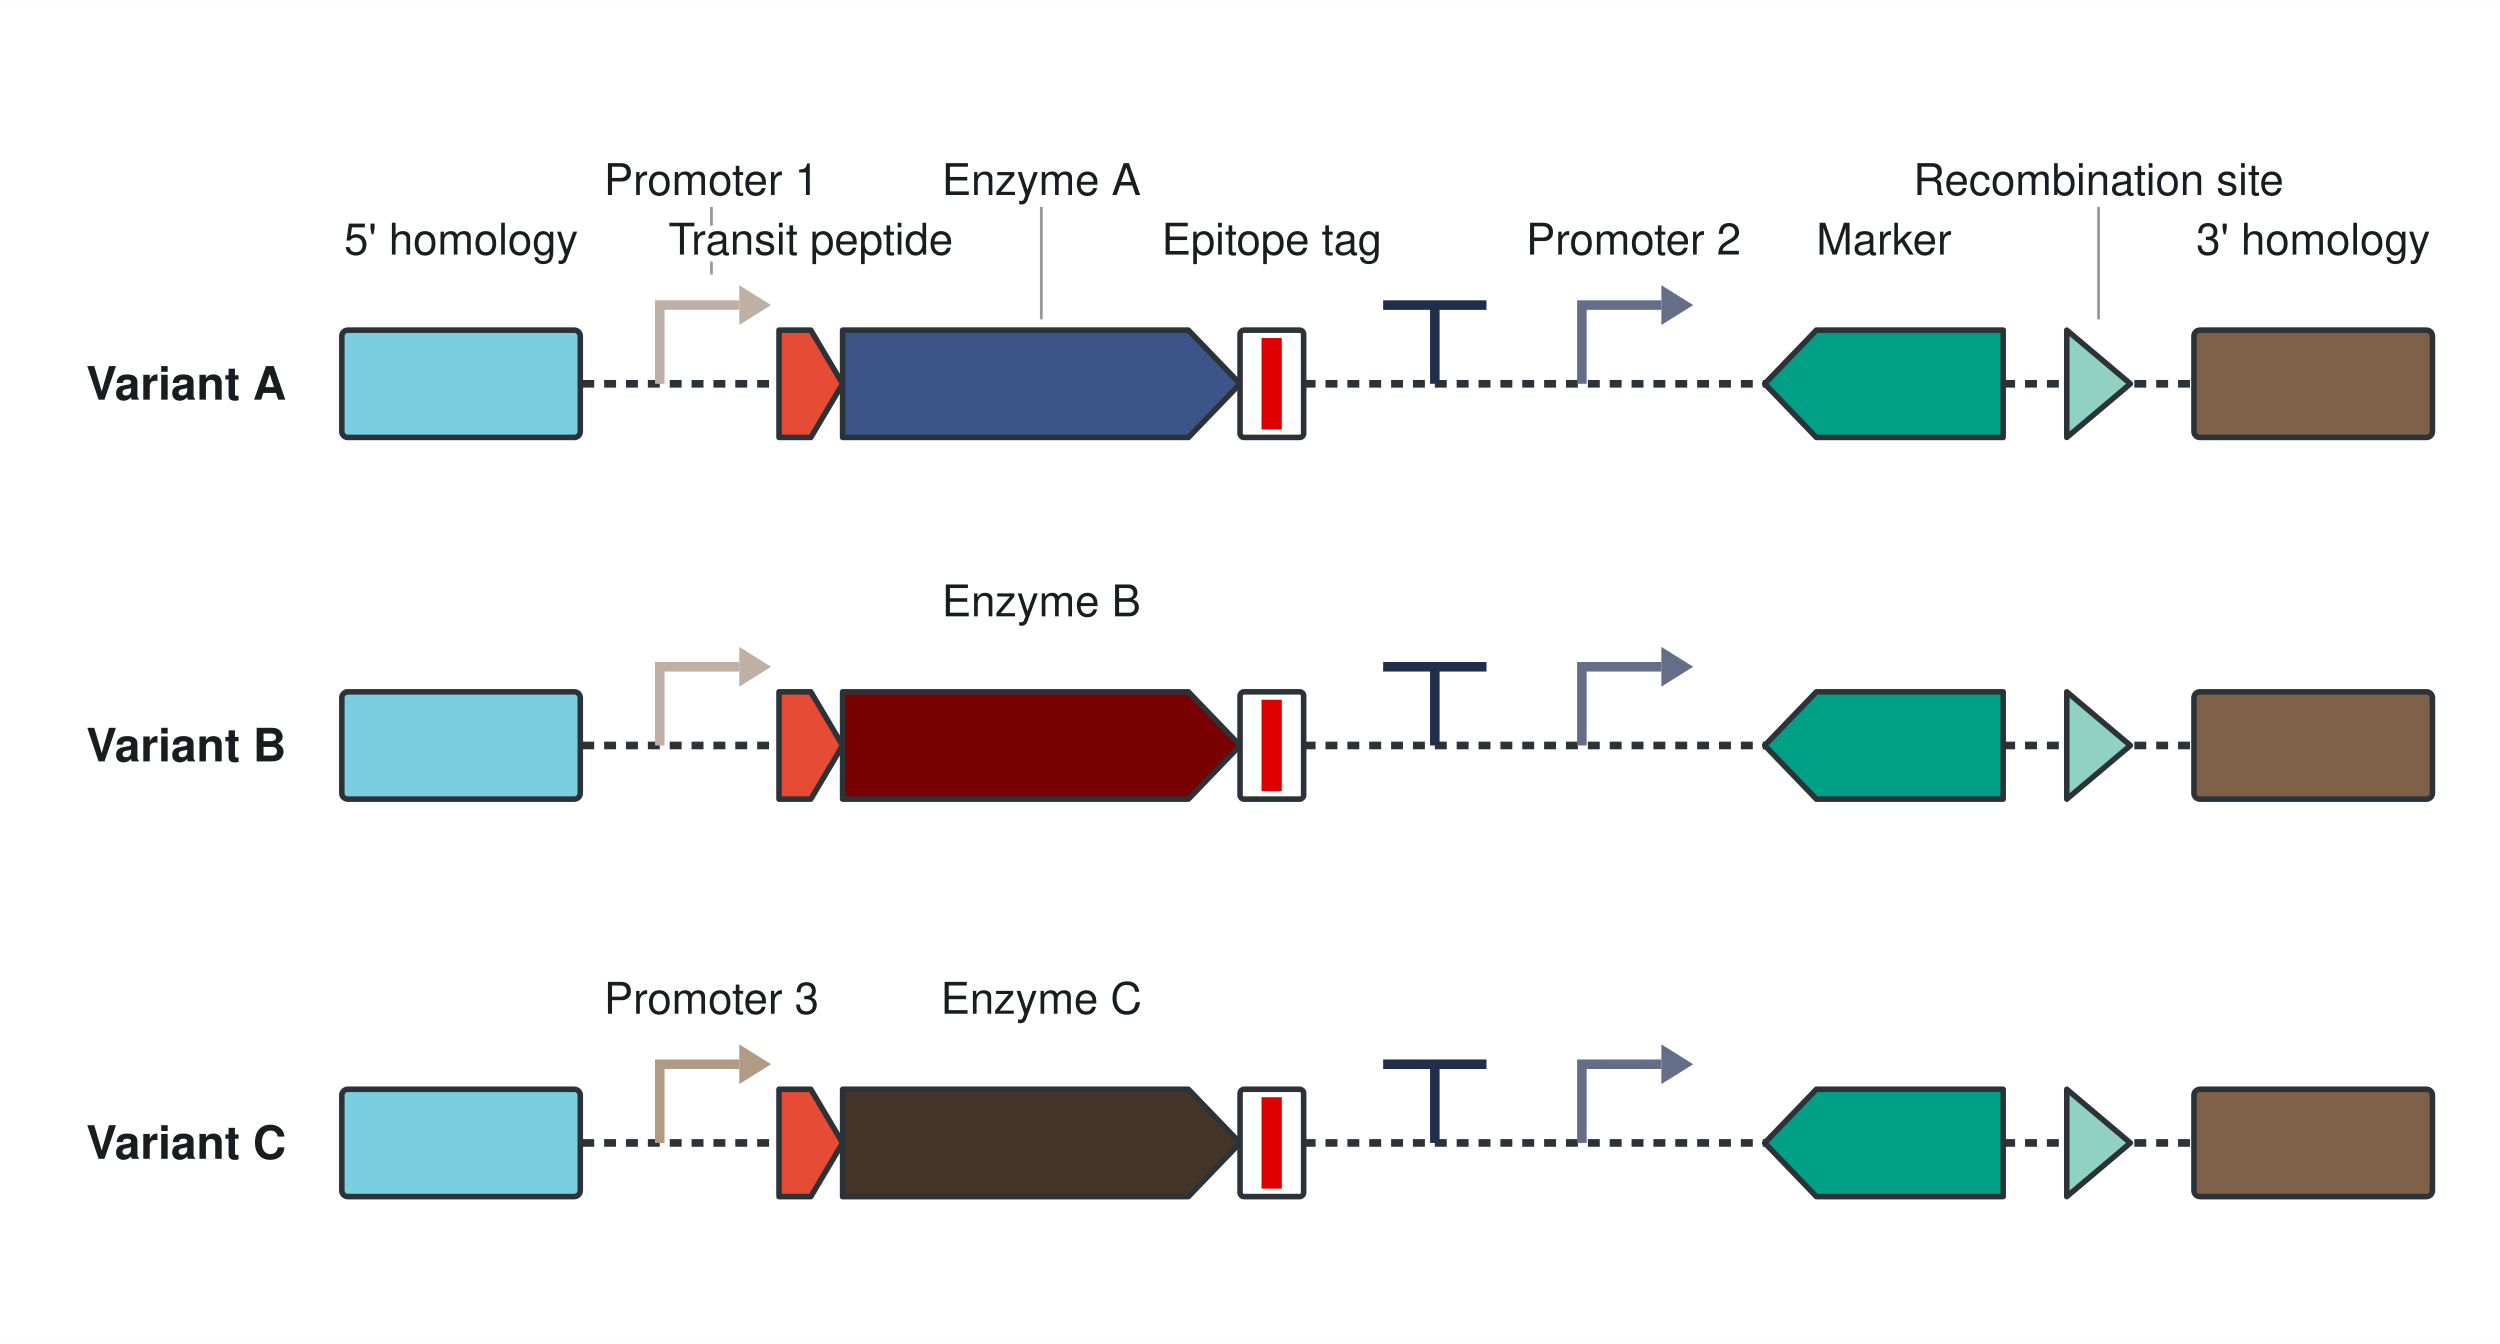
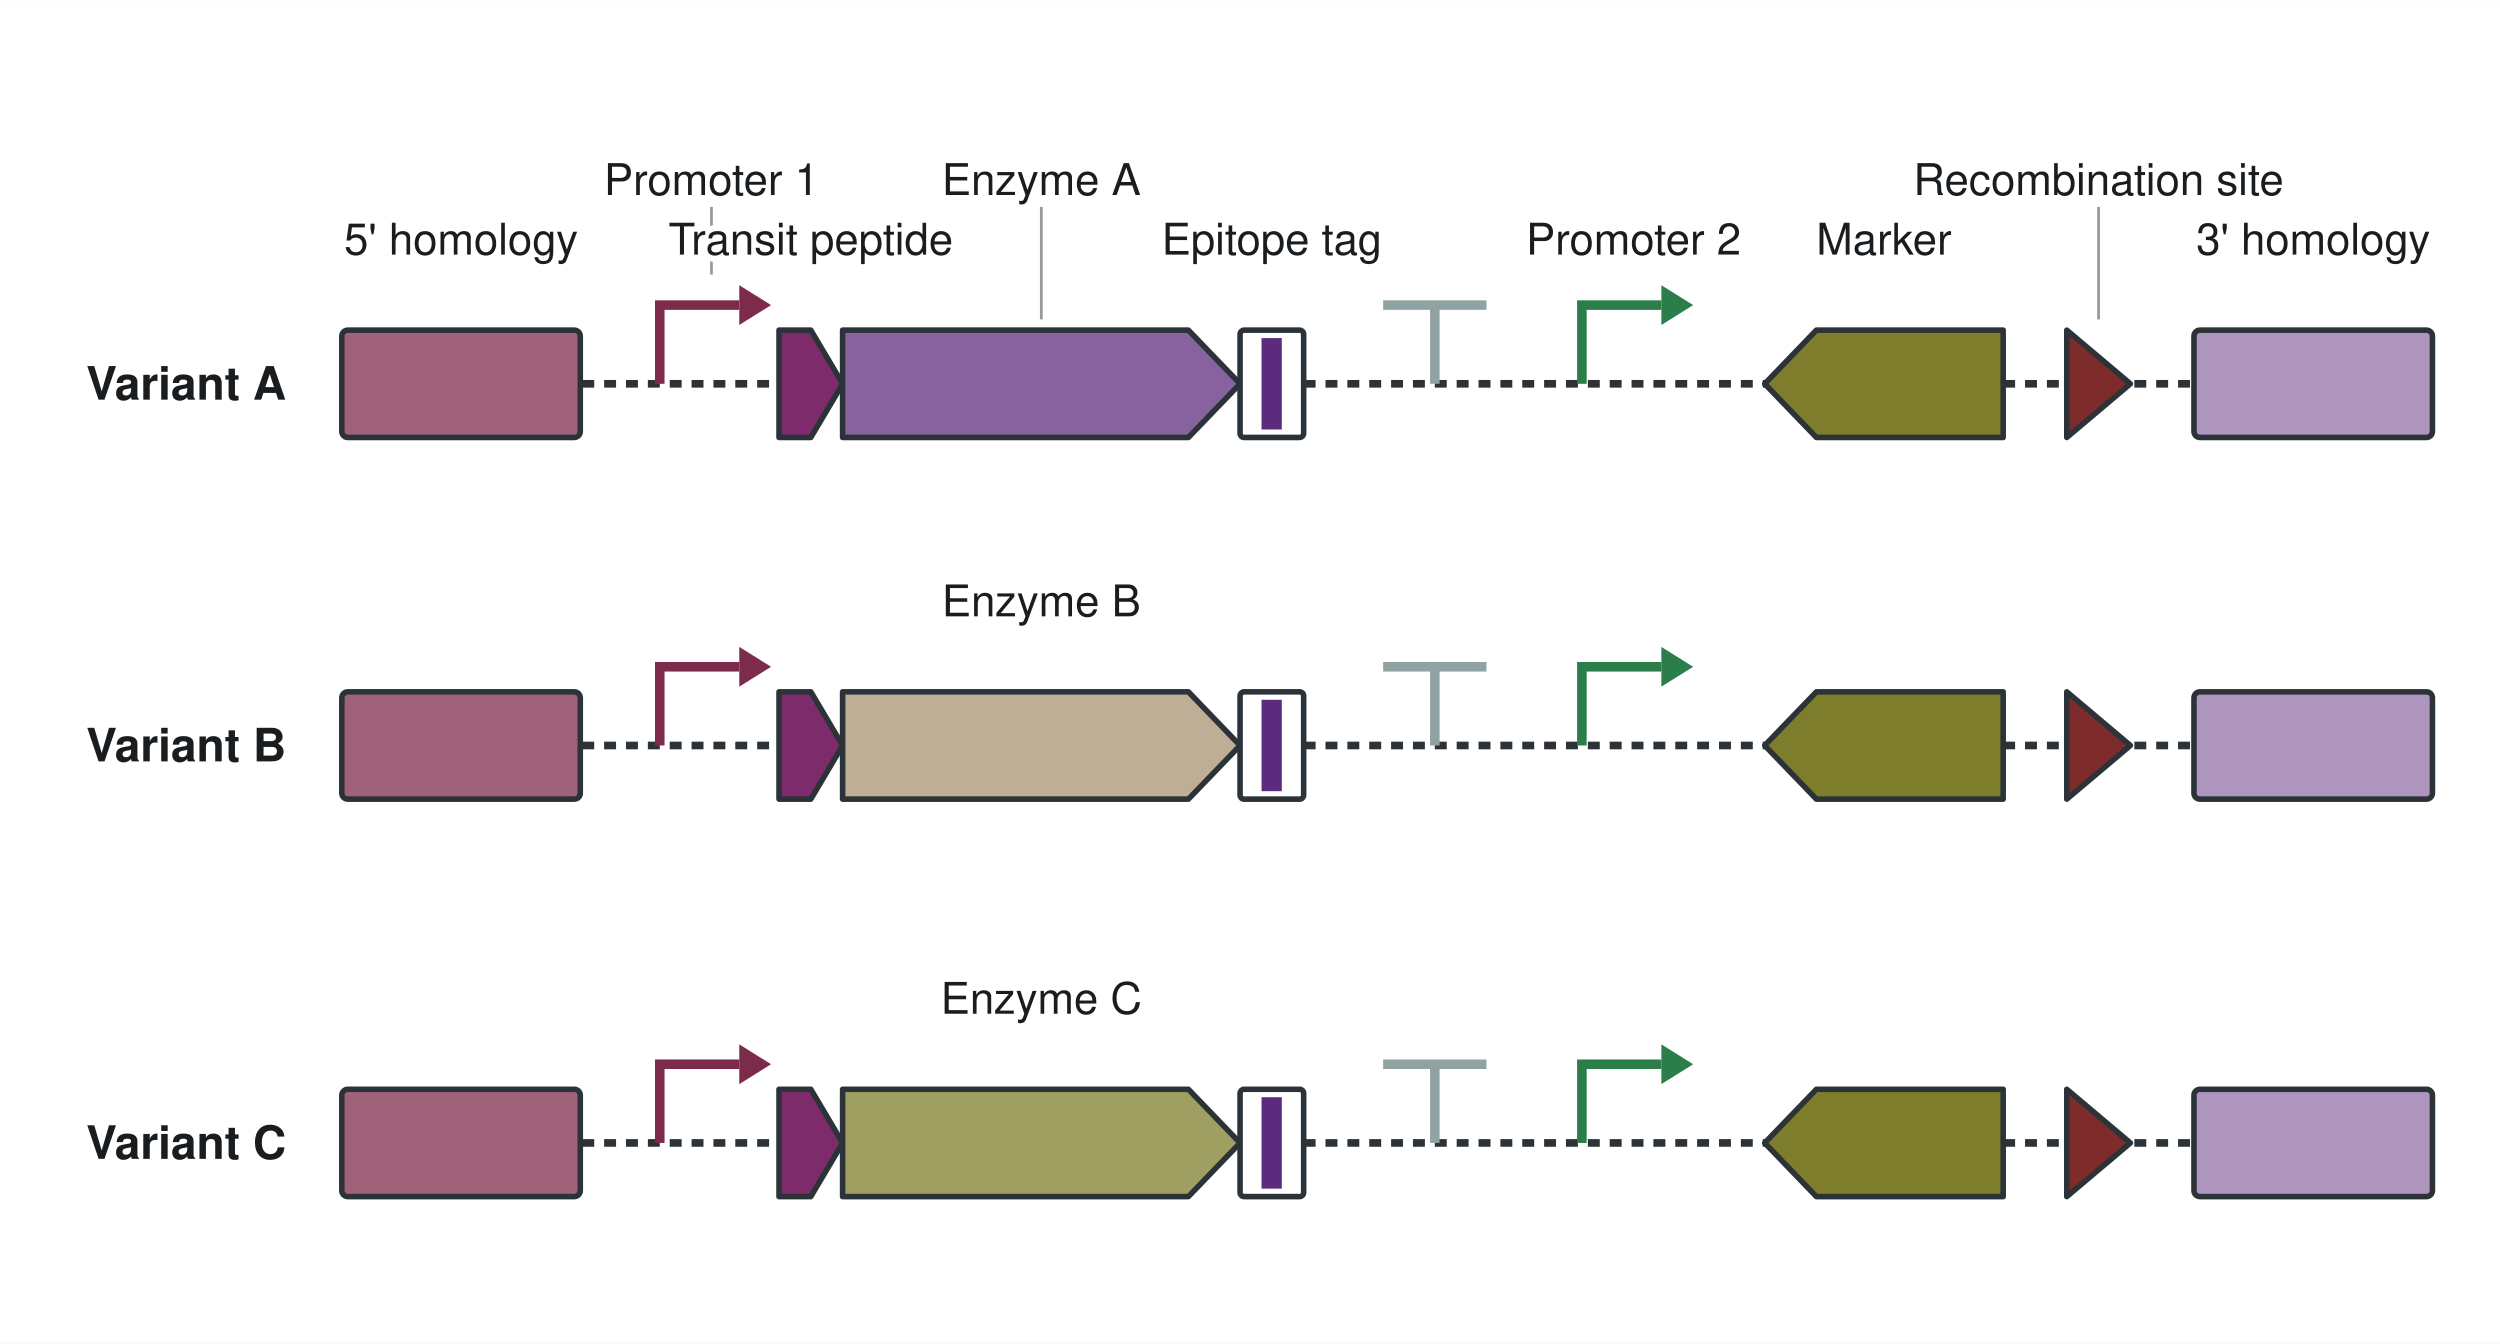
- <svg xmlns="http://www.w3.org/2000/svg" width="18cm" height="9.676cm" viewBox="0 0 629 338" preserveAspectRatio="xMidYMid meet">
+ <svg xmlns="http://www.w3.org/2000/svg" width="16.0cm" height="8.601cm" viewBox="0 0 629 338" preserveAspectRatio="xMidYMid meet">
  <rect width="629" height="338" fill="#FFFFFF" />
  <line x1="86.0" y1="96.5" x2="612.0" y2="96.5" stroke="#2B3238" stroke-width="1.925" stroke-dasharray="3 2.5" />
-   <rect x="86.0" y="83.0" width="60.0" height="27.0" rx="1.5" fill="#7BCDE0" stroke="#2B3238" stroke-width="1.4" />
-   <path d="M 166.0,96.5 V 76.7 H 186.0" fill="none" stroke="#BEB0A4" stroke-width="2.4" />
-   <path d="M 186.0,71.7 L 194.0,76.7 L 186.0,81.7 Z" fill="#BEB0A4" />
-   <path d="M 196.0,83.0 L 204.0,83.0 L 212.0,96.5 L 204.0,110.0 L 196.0,110.0 Z" fill="#E64B35" stroke="#2B3238" stroke-width="1.4" stroke-linejoin="round" />
-   <path d="M 212.0,83.0 L 299.0,83.0 L 312.0,96.5 L 299.0,110.0 L 212.0,110.0 Z" fill="#3C5488" stroke="#2B3238" stroke-width="1.4" stroke-linejoin="round" />
+   <rect x="86.0" y="83.0" width="60.0" height="27.0" rx="1.5" fill="#9F6279" stroke="#2B3238" stroke-width="1.4" />
+   <path d="M 166.0,96.5 V 76.7 H 186.0" fill="none" stroke="#7D2B4A" stroke-width="2.4" />
+   <path d="M 186.0,71.7 L 194.0,76.7 L 186.0,81.7 Z" fill="#7D2B4A" />
+   <path d="M 196.0,83.0 L 204.0,83.0 L 212.0,96.5 L 204.0,110.0 L 196.0,110.0 Z" fill="#7D2B6B" stroke="#2B3238" stroke-width="1.4" stroke-linejoin="round" />
+   <path d="M 212.0,83.0 L 299.0,83.0 L 312.0,96.5 L 299.0,110.0 L 212.0,110.0 Z" fill="#86629F" stroke="#2B3238" stroke-width="1.4" stroke-linejoin="round" />
  <rect x="312.0" y="83.0" width="16.0" height="27.0" rx="1" fill="#FFFFFF" stroke="#2B3238" stroke-width="1.4" />
-   <rect x="317.4" y="85.0" width="5.1" height="23.0" fill="#DC0000" />
-   <path d="M 361.0,96.5 V 76.7" stroke="#212E4B" stroke-width="2.4" fill="none" />
-   <path d="M 348.0,76.7 H 374.0" stroke="#212E4B" stroke-width="2.4" fill="none" />
-   <path d="M 398.0,96.5 V 76.7 H 418.0" fill="none" stroke="#646E89" stroke-width="2.4" />
-   <path d="M 418.0,71.7 L 426.0,76.7 L 418.0,81.7 Z" fill="#646E89" />
-   <path d="M 504.0,83.0 L 457.0,83.0 L 444.0,96.5 L 457.0,110.0 L 504.0,110.0 Z" fill="#00A087" stroke="#2B3238" stroke-width="1.4" stroke-linejoin="round" />
-   <path d="M 520.0,83.0 L 536.0,96.5 L 520.0,110.0 Z" fill="#91D1C2" stroke="#2B3238" stroke-width="1.4" stroke-linejoin="round" />
-   <rect x="552.0" y="83.0" width="60.0" height="27.0" rx="1.5" fill="#7E6148" stroke="#2B3238" stroke-width="1.4" />
+   <rect x="317.4" y="85.0" width="5.1" height="23.0" fill="#5C2B7D" />
+   <path d="M 361.0,96.5 V 76.7" stroke="#91A2A2" stroke-width="2.4" fill="none" />
+   <path d="M 348.0,76.7 H 374.0" stroke="#91A2A2" stroke-width="2.4" fill="none" />
+   <path d="M 398.0,96.5 V 76.7 H 418.0" fill="none" stroke="#2B7D4A" stroke-width="2.4" />
+   <path d="M 418.0,71.7 L 426.0,76.7 L 418.0,81.7 Z" fill="#2B7D4A" />
+   <path d="M 504.0,83.0 L 457.0,83.0 L 444.0,96.5 L 457.0,110.0 L 504.0,110.0 Z" fill="#7D7D2B" stroke="#2B3238" stroke-width="1.4" stroke-linejoin="round" />
+   <path d="M 520.0,83.0 L 536.0,96.5 L 520.0,110.0 Z" fill="#7D2B2B" stroke="#2B3238" stroke-width="1.4" stroke-linejoin="round" />
+   <rect x="552.0" y="83.0" width="60.0" height="27.0" rx="1.5" fill="#AE95BE" stroke="#2B3238" stroke-width="1.4" />
  <text x="72.0" y="100.5" text-anchor="end" font-size="11.6" font-family="Helvetica, Arial, sans-serif" font-weight="600" fill="#1A1D20">Variant A</text>
  <line x1="179.0" y1="52.0" x2="179.0" y2="69.0" stroke="#1A1D20" stroke-width="0.7" opacity="0.45" />
  <line x1="262.0" y1="52.0" x2="262.0" y2="80.3" stroke="#1A1D20" stroke-width="0.7" opacity="0.45" />
  <line x1="528.0" y1="52.0" x2="528.0" y2="80.3" stroke="#1A1D20" stroke-width="0.7" opacity="0.45" />
  <text x="116.0" y="64.0" text-anchor="middle" font-size="11.0" font-family="Helvetica, Arial, sans-serif" fill="none" stroke="#FFFFFF" stroke-width="3.2" stroke-linejoin="round">5' homology</text>
  <text x="179.0" y="49.0" text-anchor="middle" font-size="11.0" font-family="Helvetica, Arial, sans-serif" fill="none" stroke="#FFFFFF" stroke-width="3.2" stroke-linejoin="round">Promoter 1</text>
  <text x="204.0" y="64.0" text-anchor="middle" font-size="11.0" font-family="Helvetica, Arial, sans-serif" fill="none" stroke="#FFFFFF" stroke-width="3.2" stroke-linejoin="round">Transit peptide</text>
  <text x="262.0" y="49.0" text-anchor="middle" font-size="11.0" font-family="Helvetica, Arial, sans-serif" fill="none" stroke="#FFFFFF" stroke-width="3.2" stroke-linejoin="round">Enzyme A</text>
  <text x="320.0" y="64.0" text-anchor="middle" font-size="11.0" font-family="Helvetica, Arial, sans-serif" fill="none" stroke="#FFFFFF" stroke-width="3.2" stroke-linejoin="round">Epitope tag</text>
  <text x="411.0" y="64.0" text-anchor="middle" font-size="11.0" font-family="Helvetica, Arial, sans-serif" fill="none" stroke="#FFFFFF" stroke-width="3.2" stroke-linejoin="round">Promoter 2</text>
  <text x="474.0" y="64.0" text-anchor="middle" font-size="11.0" font-family="Helvetica, Arial, sans-serif" fill="none" stroke="#FFFFFF" stroke-width="3.2" stroke-linejoin="round">Marker</text>
  <text x="528.0" y="49.0" text-anchor="middle" font-size="11.0" font-family="Helvetica, Arial, sans-serif" fill="none" stroke="#FFFFFF" stroke-width="3.2" stroke-linejoin="round">Recombination site</text>
  <text x="582.0" y="64.0" text-anchor="middle" font-size="11.0" font-family="Helvetica, Arial, sans-serif" fill="none" stroke="#FFFFFF" stroke-width="3.2" stroke-linejoin="round">3' homology</text>
  <text x="116.0" y="64.0" text-anchor="middle" font-size="11.0" font-family="Helvetica, Arial, sans-serif" fill="#1A1D20">5' homology</text>
  <text x="179.0" y="49.0" text-anchor="middle" font-size="11.0" font-family="Helvetica, Arial, sans-serif" fill="#1A1D20">Promoter 1</text>
  <text x="204.0" y="64.0" text-anchor="middle" font-size="11.0" font-family="Helvetica, Arial, sans-serif" fill="#1A1D20">Transit peptide</text>
  <text x="262.0" y="49.0" text-anchor="middle" font-size="11.0" font-family="Helvetica, Arial, sans-serif" fill="#1A1D20">Enzyme A</text>
  <text x="320.0" y="64.0" text-anchor="middle" font-size="11.0" font-family="Helvetica, Arial, sans-serif" fill="#1A1D20">Epitope tag</text>
  <text x="411.0" y="64.0" text-anchor="middle" font-size="11.0" font-family="Helvetica, Arial, sans-serif" fill="#1A1D20">Promoter 2</text>
  <text x="474.0" y="64.0" text-anchor="middle" font-size="11.0" font-family="Helvetica, Arial, sans-serif" fill="#1A1D20">Marker</text>
  <text x="528.0" y="49.0" text-anchor="middle" font-size="11.0" font-family="Helvetica, Arial, sans-serif" fill="#1A1D20">Recombination site</text>
  <text x="582.0" y="64.0" text-anchor="middle" font-size="11.0" font-family="Helvetica, Arial, sans-serif" fill="#1A1D20">3' homology</text>
  <line x1="86.0" y1="187.5" x2="612.0" y2="187.5" stroke="#2B3238" stroke-width="1.925" stroke-dasharray="3 2.5" />
-   <rect x="86.0" y="174.0" width="60.0" height="27.0" rx="1.5" fill="#7BCDE0" stroke="#2B3238" stroke-width="1.4" />
-   <path d="M 166.0,187.5 V 167.7 H 186.0" fill="none" stroke="#BEB0A4" stroke-width="2.4" />
-   <path d="M 186.0,162.7 L 194.0,167.7 L 186.0,172.7 Z" fill="#BEB0A4" />
-   <path d="M 196.0,174.0 L 204.0,174.0 L 212.0,187.5 L 204.0,201.0 L 196.0,201.0 Z" fill="#E64B35" stroke="#2B3238" stroke-width="1.4" stroke-linejoin="round" />
-   <path d="M 212.0,174.0 L 299.0,174.0 L 312.0,187.5 L 299.0,201.0 L 212.0,201.0 Z" fill="#790000" stroke="#2B3238" stroke-width="1.4" stroke-linejoin="round" />
+   <rect x="86.0" y="174.0" width="60.0" height="27.0" rx="1.5" fill="#9F6279" stroke="#2B3238" stroke-width="1.4" />
+   <path d="M 166.0,187.5 V 167.7 H 186.0" fill="none" stroke="#7D2B4A" stroke-width="2.4" />
+   <path d="M 186.0,162.7 L 194.0,167.7 L 186.0,172.7 Z" fill="#7D2B4A" />
+   <path d="M 196.0,174.0 L 204.0,174.0 L 212.0,187.5 L 204.0,201.0 L 196.0,201.0 Z" fill="#7D2B6B" stroke="#2B3238" stroke-width="1.4" stroke-linejoin="round" />
+   <path d="M 212.0,174.0 L 299.0,174.0 L 312.0,187.5 L 299.0,201.0 L 212.0,201.0 Z" fill="#BEAE95" stroke="#2B3238" stroke-width="1.4" stroke-linejoin="round" />
  <rect x="312.0" y="174.0" width="16.0" height="27.0" rx="1" fill="#FFFFFF" stroke="#2B3238" stroke-width="1.4" />
-   <rect x="317.4" y="176.0" width="5.1" height="23.0" fill="#DC0000" />
-   <path d="M 361.0,187.5 V 167.7" stroke="#212E4B" stroke-width="2.4" fill="none" />
-   <path d="M 348.0,167.7 H 374.0" stroke="#212E4B" stroke-width="2.4" fill="none" />
-   <path d="M 398.0,187.5 V 167.7 H 418.0" fill="none" stroke="#646E89" stroke-width="2.4" />
-   <path d="M 418.0,162.7 L 426.0,167.7 L 418.0,172.7 Z" fill="#646E89" />
-   <path d="M 504.0,174.0 L 457.0,174.0 L 444.0,187.5 L 457.0,201.0 L 504.0,201.0 Z" fill="#00A087" stroke="#2B3238" stroke-width="1.4" stroke-linejoin="round" />
-   <path d="M 520.0,174.0 L 536.0,187.5 L 520.0,201.0 Z" fill="#91D1C2" stroke="#2B3238" stroke-width="1.4" stroke-linejoin="round" />
-   <rect x="552.0" y="174.0" width="60.0" height="27.0" rx="1.5" fill="#7E6148" stroke="#2B3238" stroke-width="1.4" />
+   <rect x="317.4" y="176.0" width="5.1" height="23.0" fill="#5C2B7D" />
+   <path d="M 361.0,187.5 V 167.7" stroke="#91A2A2" stroke-width="2.4" fill="none" />
+   <path d="M 348.0,167.7 H 374.0" stroke="#91A2A2" stroke-width="2.4" fill="none" />
+   <path d="M 398.0,187.5 V 167.7 H 418.0" fill="none" stroke="#2B7D4A" stroke-width="2.4" />
+   <path d="M 418.0,162.7 L 426.0,167.7 L 418.0,172.7 Z" fill="#2B7D4A" />
+   <path d="M 504.0,174.0 L 457.0,174.0 L 444.0,187.5 L 457.0,201.0 L 504.0,201.0 Z" fill="#7D7D2B" stroke="#2B3238" stroke-width="1.4" stroke-linejoin="round" />
+   <path d="M 520.0,174.0 L 536.0,187.5 L 520.0,201.0 Z" fill="#7D2B2B" stroke="#2B3238" stroke-width="1.4" stroke-linejoin="round" />
+   <rect x="552.0" y="174.0" width="60.0" height="27.0" rx="1.5" fill="#AE95BE" stroke="#2B3238" stroke-width="1.4" />
  <text x="72.0" y="191.5" text-anchor="end" font-size="11.6" font-family="Helvetica, Arial, sans-serif" font-weight="600" fill="#1A1D20">Variant B</text>
  <text x="262.0" y="155.0" text-anchor="middle" font-size="11.0" font-family="Helvetica, Arial, sans-serif" fill="none" stroke="#FFFFFF" stroke-width="3.2" stroke-linejoin="round">Enzyme B</text>
  <text x="262.0" y="155.0" text-anchor="middle" font-size="11.0" font-family="Helvetica, Arial, sans-serif" fill="#1A1D20">Enzyme B</text>
  <line x1="86.0" y1="287.5" x2="612.0" y2="287.5" stroke="#2B3238" stroke-width="1.925" stroke-dasharray="3 2.5" />
-   <rect x="86.0" y="274.0" width="60.0" height="27.0" rx="1.5" fill="#7BCDE0" stroke="#2B3238" stroke-width="1.4" />
-   <path d="M 166.0,287.5 V 267.7 H 186.0" fill="none" stroke="#B09C85" stroke-width="2.4" />
-   <path d="M 186.0,262.7 L 194.0,267.7 L 186.0,272.7 Z" fill="#B09C85" />
-   <path d="M 196.0,274.0 L 204.0,274.0 L 212.0,287.5 L 204.0,301.0 L 196.0,301.0 Z" fill="#E64B35" stroke="#2B3238" stroke-width="1.4" stroke-linejoin="round" />
-   <path d="M 212.0,274.0 L 299.0,274.0 L 312.0,287.5 L 299.0,301.0 L 212.0,301.0 Z" fill="#453528" stroke="#2B3238" stroke-width="1.4" stroke-linejoin="round" />
+   <rect x="86.0" y="274.0" width="60.0" height="27.0" rx="1.5" fill="#9F6279" stroke="#2B3238" stroke-width="1.4" />
+   <path d="M 166.0,287.5 V 267.7 H 186.0" fill="none" stroke="#7D2B4A" stroke-width="2.4" />
+   <path d="M 186.0,262.7 L 194.0,267.7 L 186.0,272.7 Z" fill="#7D2B4A" />
+   <path d="M 196.0,274.0 L 204.0,274.0 L 212.0,287.5 L 204.0,301.0 L 196.0,301.0 Z" fill="#7D2B6B" stroke="#2B3238" stroke-width="1.4" stroke-linejoin="round" />
+   <path d="M 212.0,274.0 L 299.0,274.0 L 312.0,287.5 L 299.0,301.0 L 212.0,301.0 Z" fill="#9F9F62" stroke="#2B3238" stroke-width="1.4" stroke-linejoin="round" />
  <rect x="312.0" y="274.0" width="16.0" height="27.0" rx="1" fill="#FFFFFF" stroke="#2B3238" stroke-width="1.4" />
-   <rect x="317.4" y="276.0" width="5.1" height="23.0" fill="#DC0000" />
-   <path d="M 361.0,287.5 V 267.7" stroke="#212E4B" stroke-width="2.4" fill="none" />
-   <path d="M 348.0,267.7 H 374.0" stroke="#212E4B" stroke-width="2.4" fill="none" />
-   <path d="M 398.0,287.5 V 267.7 H 418.0" fill="none" stroke="#646E89" stroke-width="2.4" />
-   <path d="M 418.0,262.7 L 426.0,267.7 L 418.0,272.7 Z" fill="#646E89" />
-   <path d="M 504.0,274.0 L 457.0,274.0 L 444.0,287.5 L 457.0,301.0 L 504.0,301.0 Z" fill="#00A087" stroke="#2B3238" stroke-width="1.4" stroke-linejoin="round" />
-   <path d="M 520.0,274.0 L 536.0,287.5 L 520.0,301.0 Z" fill="#91D1C2" stroke="#2B3238" stroke-width="1.4" stroke-linejoin="round" />
-   <rect x="552.0" y="274.0" width="60.0" height="27.0" rx="1.5" fill="#7E6148" stroke="#2B3238" stroke-width="1.4" />
+   <rect x="317.4" y="276.0" width="5.1" height="23.0" fill="#5C2B7D" />
+   <path d="M 361.0,287.5 V 267.7" stroke="#91A2A2" stroke-width="2.4" fill="none" />
+   <path d="M 348.0,267.7 H 374.0" stroke="#91A2A2" stroke-width="2.4" fill="none" />
+   <path d="M 398.0,287.5 V 267.7 H 418.0" fill="none" stroke="#2B7D4A" stroke-width="2.4" />
+   <path d="M 418.0,262.7 L 426.0,267.7 L 418.0,272.7 Z" fill="#2B7D4A" />
+   <path d="M 504.0,274.0 L 457.0,274.0 L 444.0,287.5 L 457.0,301.0 L 504.0,301.0 Z" fill="#7D7D2B" stroke="#2B3238" stroke-width="1.4" stroke-linejoin="round" />
+   <path d="M 520.0,274.0 L 536.0,287.5 L 520.0,301.0 Z" fill="#7D2B2B" stroke="#2B3238" stroke-width="1.4" stroke-linejoin="round" />
+   <rect x="552.0" y="274.0" width="60.0" height="27.0" rx="1.5" fill="#AE95BE" stroke="#2B3238" stroke-width="1.4" />
  <text x="72.0" y="291.5" text-anchor="end" font-size="11.6" font-family="Helvetica, Arial, sans-serif" font-weight="600" fill="#1A1D20">Variant C</text>
-   <text x="179.0" y="255.0" text-anchor="middle" font-size="11.0" font-family="Helvetica, Arial, sans-serif" fill="none" stroke="#FFFFFF" stroke-width="3.2" stroke-linejoin="round">Promoter 3</text>
  <text x="262.0" y="255.0" text-anchor="middle" font-size="11.0" font-family="Helvetica, Arial, sans-serif" fill="none" stroke="#FFFFFF" stroke-width="3.2" stroke-linejoin="round">Enzyme C</text>
-   <text x="179.0" y="255.0" text-anchor="middle" font-size="11.0" font-family="Helvetica, Arial, sans-serif" fill="#1A1D20">Promoter 3</text>
  <text x="262.0" y="255.0" text-anchor="middle" font-size="11.0" font-family="Helvetica, Arial, sans-serif" fill="#1A1D20">Enzyme C</text>
</svg>
